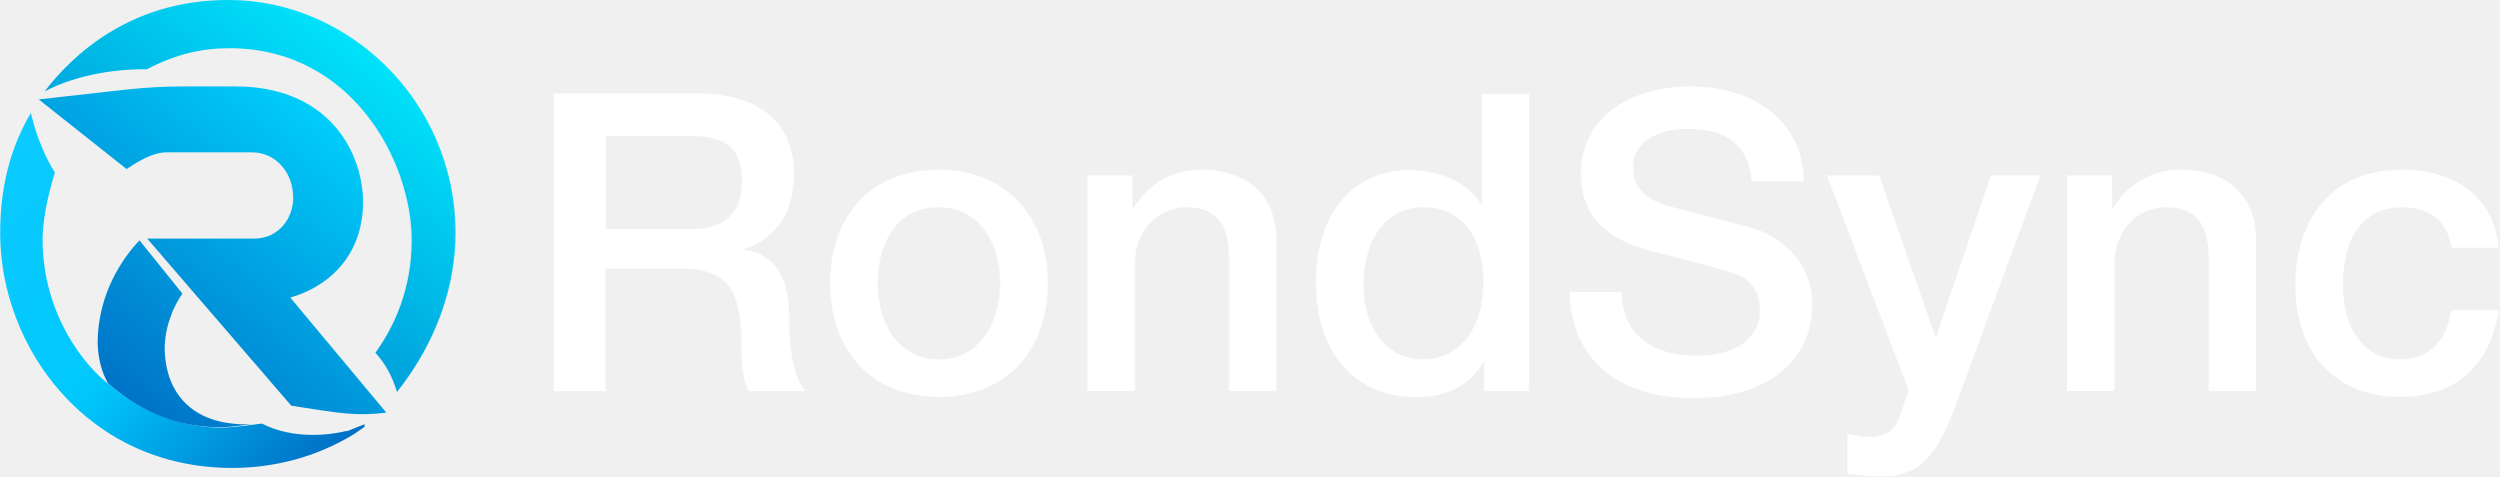
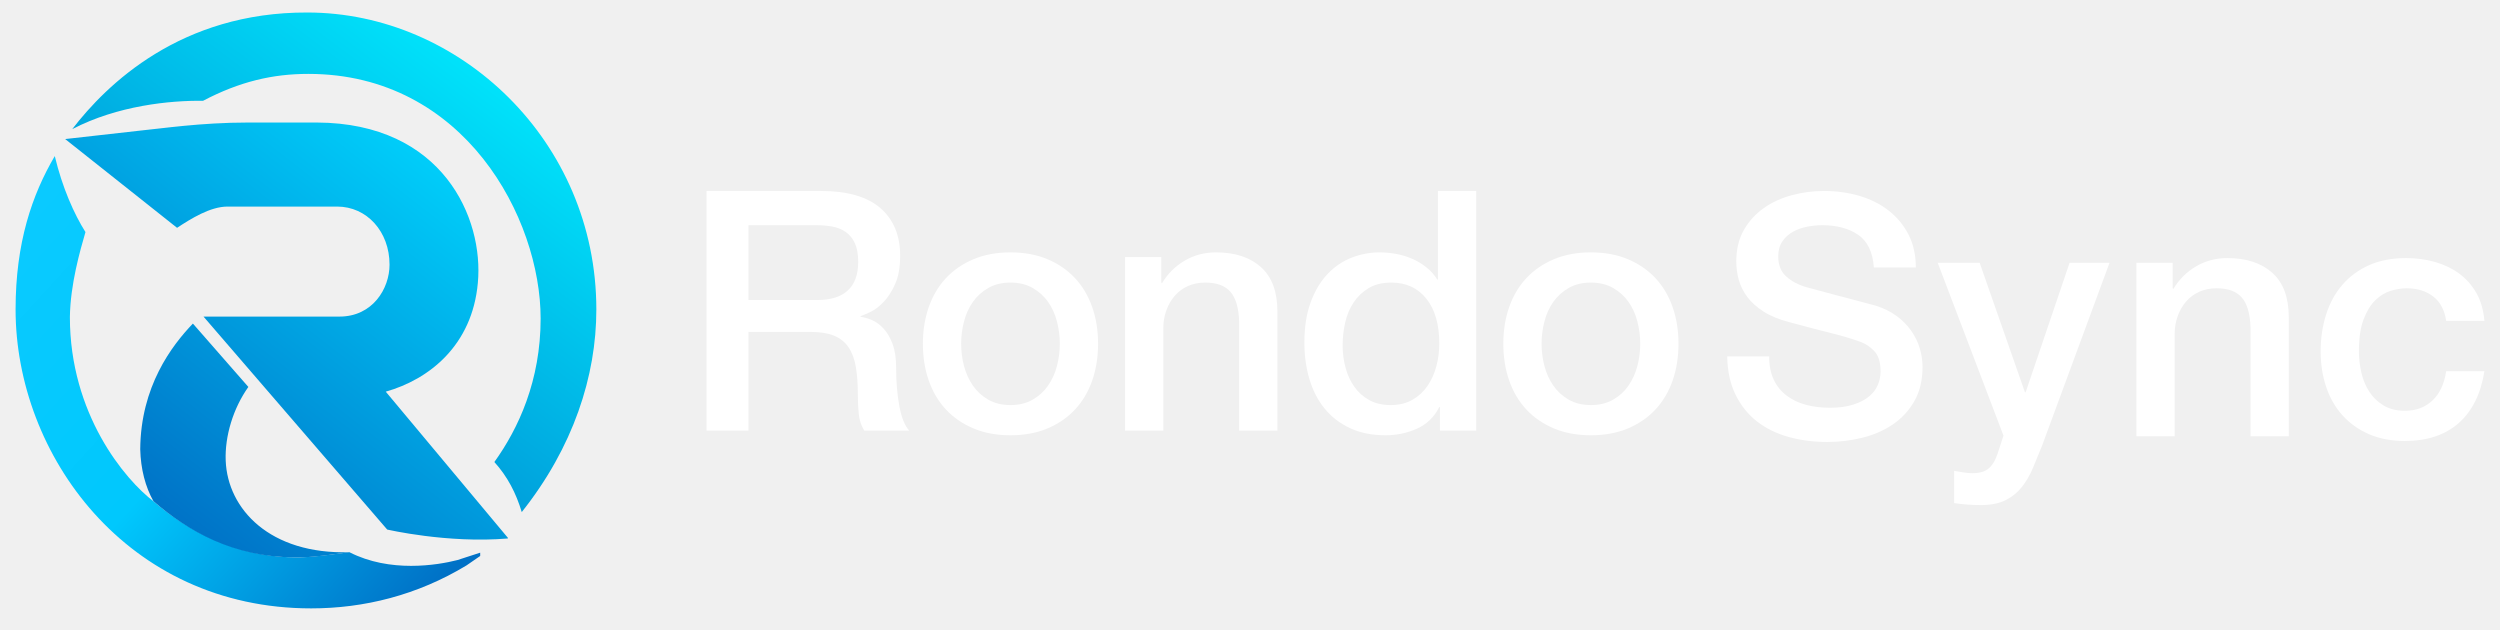
- <svg xmlns="http://www.w3.org/2000/svg" id="logo_layer_1" data-name="Layer 1" viewBox="0 0 142.6 27.18">
+ <svg xmlns="http://www.w3.org/2000/svg" id="_マーク" data-name="マーク" width="5194.573" height="1308.548" viewBox="0 0 5194.573 1308.548">
  <defs>
-     <style>
-       .cls-1 {
-         fill: #fff;
-       }
- 
-       .cls-2 {
-         fill: url(#gradient_secondary);
-       }
- 
-       .cls-3 {
-         fill: url(#gradient_primary);
-       }
- 
-       .cls-4 {
-         fill: url(#gradient_tertiary);
-       }
-     </style>
-     <linearGradient id="gradient_primary" data-name="Primary gradient" x1="17.09" y1="-442.02" x2="-1.36" y2="-425.18" gradientTransform="translate(0 -414.36) scale(1 -1)" gradientUnits="userSpaceOnUse">
+     <linearGradient id="_名称未設定グラデーション_4" data-name="名称未設定グラデーション 4" x1="99.193" y1="3388.98" x2="-757.485" y2="4171.096" gradientTransform="translate(726.5 4699) scale(1 -1)" gradientUnits="userSpaceOnUse">
      <stop offset="0" stop-color="#0071c6" />
-       <stop offset=".5" stop-color="#00c8fd" />
+       <stop offset=".502" stop-color="#00c8fd" />
      <stop offset="1" stop-color="#0acaff" />
    </linearGradient>
-     <linearGradient id="gradient_secondary" data-name="Secondary gradient" x1="21.59" y1="-416.11" x2="5.8" y2="-437.26" gradientTransform="translate(0 -414.36) scale(1 -1)" gradientUnits="userSpaceOnUse">
+     <linearGradient id="_名称未設定グラデーション_2" data-name="名称未設定グラデーション 2" x1="308.497" y1="4591.947" x2="-425.055" y2="3609.985" gradientTransform="translate(726.5 4699) scale(1 -1)" gradientUnits="userSpaceOnUse">
      <stop offset="0" stop-color="#00e8fd" />
      <stop offset="1" stop-color="#0071c6" />
    </linearGradient>
-     <linearGradient id="gradient_tertiary" data-name="Tertiary gradient" x1="19.06" y1="-420.03" x2="6.07" y2="-436.76" gradientTransform="translate(0 -414.36) scale(1 -1)" gradientUnits="userSpaceOnUse">
+     <linearGradient id="_名称未設定グラデーション_3" data-name="名称未設定グラデーション 3" x1="190.601" y1="4410.017" x2="-412.076" y2="3633.297" gradientTransform="translate(726.5 4699) scale(1 -1)" gradientUnits="userSpaceOnUse">
      <stop offset="0" stop-color="#00d2fc" />
      <stop offset="1" stop-color="#0071c6" />
    </linearGradient>
  </defs>
  <g>
-     <path class="cls-3" d="M19.78,24.58c-.91.23-3.02.51-4.84-.42-.55.06-1.27.19-2.18.23-1.48.02-3.99-.3-6.57-2.49-1.31-.99-3.76-3.93-3.76-8.26.02-1.48.46-3,.7-3.8-.51-.8-1.04-1.99-1.37-3.4-1.01,1.73-1.75,3.87-1.75,6.87,0,6.49,4.97,13.38,13.23,13.38,2.37,0,4.75-.59,6.95-1.92l.61-.42v-.15s-1.01.4-1.01.4Z" />
-     <path class="cls-2" d="M2.54,5.22C4.08,3.21,7.4-.02,13.06,0,19.86,0,25.99,5.75,25.99,13.29c0,2.98-1.04,6.17-3.34,9.07-.25-.85-.63-1.58-1.23-2.24,1.08-1.5,2.07-3.63,2.07-6.42,0-4.48-3.4-10.95-10.4-10.95-1.58,0-3.06.34-4.71,1.2-1.46-.02-3.82.21-5.85,1.27Z" />
-     <path class="cls-4" d="M16.57,16.97c1.94-.55,3.87-2.07,4.12-4.86.27-2.89-1.56-7.16-7.21-7.18h-3.09c-2.11,0-3.91.27-4.8.36l-3.38.38,5.01,3.97c.61-.4,1.48-.95,2.26-.95h4.9c1.33,0,2.35,1.12,2.35,2.6,0,1.08-.76,2.32-2.24,2.32h-6.09l8.22,9.53,1.61.25c1.14.17,2.26.34,3.78.15l.02-.02s-5.47-6.55-5.47-6.55ZM9.4,20.05c-.04-1.1.34-2.35,1.01-3.3l-2.45-3.04c-.95.99-2.37,3.02-2.39,5.83.02.89.23,1.69.59,2.32,1.56,1.35,3.55,2.49,6.32,2.51.66,0,1.31-.11,1.84-.17-3.55.11-4.84-1.99-4.92-4.16Z" />
+     <path d="M950.455,1163.7c-42.186,10.792-140.08,26.837-224.453-16.33-25.508,2.943-58.865,8.83-101.051,10.792-68.675.981-185.424-13.735-305.115-115.767-60.827-46.111-174.632-182.481-174.632-383.602.981-68.675,21.584-139.313,32.376-176.594-23.546-37.281-48.073-92.221-63.77-157.954-47.092,80.448-81.43,179.537-81.43,318.85,0,301.191,230.553,621.023,614.155,621.023,109.881,0,220.743-27.47,322.775-89.278l28.451-19.622v-6.868s-47.306,15.349-47.306,15.349Z" fill="url(#_名称未設定グラデーション_4)" />
+     <path d="M150.11,268.324C221.728,175.121,375.758,25.016,638.687,25.998c315.907,0,600.42,266.853,600.42,617.098,0,138.332-48.073,286.475-155.01,420.883-11.773-39.243-29.432-73.581-56.903-103.994,50.035-69.657,96.146-168.745,96.146-298.248,0-207.989-157.954-508.199-482.691-508.199-73.581,0-142.256,15.697-218.78,55.921-67.694-.981-177.575,9.811-271.759,58.865Z" fill="url(#_名称未設定グラデーション_2)" />
+     <path d="M801.546,813.803c90.259-25.508,179.537-96.146,191.31-225.648,12.754-134.408-72.6-332.586-334.548-333.567h-143.237c-98.108,0-181.499,12.754-222.705,16.678l-156.973,17.659,232.516,184.443c28.451-18.641,68.675-44.149,104.975-44.149h227.61c61.808,0,108.9,51.997,108.9,120.673,0,50.035-35.319,107.919-103.994,107.919h-282.551l381.639,442.466s125.029,29.131,250.175,18.64l.981-.981s-254.099-304.134-254.099-304.134ZM468.96,957.041c-1.962-51.016,15.697-108.9,47.092-153.048l-115.258-131.673c-44.149,46.111-108.428,130.692-109.409,261.176.981,41.205,10.792,78.486,27.47,107.919,72.6,62.789,164.821,115.767,293.342,116.748,33.159,1.187,88.891-7.502,113.805-10.792-164.821,4.905-253.118-89.278-257.043-190.329Z" fill="url(#_名称未設定グラデーション_3)" />
  </g>
  <g>
-     <path class="cls-1" d="M39.82,5.33c3.4,0,5.49,1.59,5.49,4.59,0,2.14-.97,3.64-2.81,4.28v.05c1.64.21,2.52,1.57,2.52,3.64,0,2.26.33,3.73.93,4.42h-3.19c-.31-.43-.45-1.19-.45-2.52,0-1.85-.29-3.04-.83-3.61-.55-.57-1.36-.86-2.45-.86h-4.47v6.99h-2.97V5.33h8.23ZM39.51,13.06c1.78,0,2.83-.88,2.83-2.71s-.86-2.59-2.85-2.59h-4.92v5.3h4.95Z" />
-     <path class="cls-1" d="M59.79,16.15c0,3.83-2.35,6.49-6.21,6.49s-6.21-2.64-6.21-6.49,2.35-6.47,6.21-6.47,6.21,2.71,6.21,6.47ZM53.58,20.5c2.4,0,3.49-2.21,3.49-4.35s-1.07-4.33-3.52-4.33-3.47,2.16-3.47,4.33,1.09,4.35,3.49,4.35Z" />
-     <path class="cls-1" d="M72.84,13.77v8.54h-2.71v-7.68c0-1.57-.55-2.81-2.4-2.81s-2.97,1.57-2.97,3.16v7.32h-2.71v-12.29h2.57v1.81l.05.05c.88-1.43,2.28-2.19,3.85-2.19,2.83,0,4.33,1.62,4.33,4.09Z" />
-     <path class="cls-1" d="M87.26,5.33v16.98h-2.57v-1.66h-.05c-.74,1.36-2.14,2-3.8,2-3.52,0-5.75-2.5-5.75-6.56s2.28-6.39,5.33-6.39c1.76,0,3.35.74,4.09,1.93h.05v-6.28h2.71ZM81.2,20.5c2.16,0,3.45-1.9,3.45-4.35,0-2.66-1.26-4.33-3.42-4.33s-3.42,1.85-3.42,4.47c0,2.38,1.28,4.21,3.4,4.21Z" />
-     <path class="cls-1" d="M102.93,10.34h-2.97v-.02c-.19-2-1.38-2.97-3.66-2.97-1.78,0-3.11.78-3.11,2.21,0,1.12.71,1.85,2.16,2.23l4.54,1.19c1.45.38,3.52,1.76,3.52,4.4,0,3.35-2.76,5.33-6.75,5.33-4.26,0-7.01-2.16-7.09-6.06h2.97c.02,2.42,1.71,3.64,4.3,3.64,2.28,0,3.59-1.07,3.59-2.57,0-1.07-.52-1.81-1.4-2.09-.95-.31-1.69-.52-4.85-1.33-2.69-.67-3.97-2.16-3.97-4.38,0-3.45,3.12-4.99,6.21-4.99,3.69,0,6.49,2,6.51,5.42Z" />
-     <path class="cls-1" d="M107.23,10.01l3.21,9.18h.05l3.11-9.18h2.83l-4.73,12.84c-.5,1.4-.97,2.33-1.36,2.85-.74,1.07-1.69,1.47-3.07,1.47-.57,0-1.19-.05-1.85-.14v-2.28c.4.05.74.17,1.28.17.88,0,1.43-.38,1.69-1.12l.52-1.55-4.66-12.24h2.97Z" />
-     <path class="cls-1" d="M128.74,13.77v8.54h-2.71v-7.68c0-1.57-.55-2.81-2.4-2.81s-2.97,1.57-2.97,3.16v7.32h-2.71v-12.29h2.57v1.81l.05.05c.88-1.43,2.28-2.19,3.85-2.19,2.83,0,4.33,1.62,4.33,4.09Z" />
-     <path class="cls-1" d="M142.6,14.13h-2.71c-.21-1.48-1.24-2.31-2.81-2.31-2.09,0-3.38,1.5-3.38,4.47,0,2.38,1.14,4.21,3.26,4.21,1.55,0,2.64-.95,2.92-2.81h2.71c-.52,3.23-2.52,4.95-5.64,4.95-3.59,0-5.97-2.42-5.97-6.35s2.19-6.61,6.06-6.61c3.19,0,5.28,1.64,5.54,4.45Z" />
+     <path d="M1468.011,396.789h237.779c54.847,0,95.988,11.854,123.422,35.563,27.424,23.708,41.141,56.721,41.141,99.017,0,23.708-3.486,43.352-10.46,58.922-6.972,15.58-15.112,28.131-24.406,37.653-9.305,9.535-18.478,16.388-27.543,20.57-9.065,4.184-15.69,6.974-19.874,8.368v1.395c7.431.937,15.45,3.258,24.058,6.972,8.596,3.727,16.615,9.654,24.057,17.781,7.431,8.14,13.597,18.719,18.478,31.728,4.881,13.019,7.323,29.287,7.323,48.81,0,29.288,2.201,55.904,6.623,79.841,4.413,23.947,11.266,41.032,20.57,51.252h-93.438c-6.515-10.688-10.351-22.543-11.505-35.562-1.165-13.009-1.742-25.561-1.742-37.655,0-22.771-1.395-42.415-4.184-58.922-2.789-16.496-7.91-30.213-15.341-41.141-7.442-10.917-17.553-18.936-30.332-24.057-12.791-5.109-29.179-7.67-49.16-7.67h-128.304v205.007h-87.162v-497.872ZM1555.172,623.411h142.948c27.892,0,49.04-6.625,63.454-19.872,14.404-13.249,21.616-33.122,21.616-59.619,0-15.798-2.331-28.698-6.972-38.7-4.652-9.991-11.049-17.781-19.176-23.36-8.14-5.578-17.433-9.293-27.893-11.156-10.458-1.852-21.267-2.789-32.424-2.789h-141.553v155.498Z" fill="#fff" />
+     <path d="M2099.612,904.423c-28.828,0-54.509-4.772-77.052-14.294-22.553-9.523-41.609-22.663-57.178-39.398-15.58-16.735-27.435-36.717-35.562-59.968-8.139-23.239-12.203-48.811-12.203-76.703,0-27.424,4.065-52.754,12.203-76.005,8.127-23.241,19.982-43.232,35.562-59.968,15.569-16.735,34.626-29.864,57.178-39.397,22.543-9.523,48.224-14.295,77.052-14.295s54.498,4.772,77.052,14.295c22.543,9.533,41.598,22.662,57.178,39.397,15.569,16.735,27.424,36.727,35.562,59.968,8.129,23.251,12.203,48.582,12.203,76.005,0,27.892-4.075,53.464-12.203,76.703-8.139,23.251-19.993,43.232-35.562,59.968-15.58,16.735-34.636,29.875-57.178,39.398-22.554,9.522-48.234,14.294-77.052,14.294ZM2099.612,841.666c17.662,0,33.002-3.715,46.022-11.156,13.009-7.431,23.709-17.192,32.076-29.287,8.368-12.083,14.523-25.68,18.479-40.792,3.943-15.101,5.927-30.562,5.927-46.371,0-15.341-1.983-30.681-5.927-46.022-3.956-15.341-10.111-28.938-18.479-40.792-8.367-11.854-19.067-21.496-32.076-28.938-13.019-7.431-28.36-11.156-46.022-11.156s-33.012,3.726-46.022,11.156c-13.019,7.442-23.708,17.083-32.076,28.938-8.367,11.854-14.535,25.451-18.478,40.792-3.956,15.341-5.928,30.681-5.928,46.022,0,15.809,1.972,31.27,5.928,46.371,3.943,15.112,10.111,28.709,18.478,40.792,8.368,12.094,19.056,21.856,32.076,29.287,13.009,7.442,28.35,11.156,46.022,11.156Z" fill="#fff" />
+     <path d="M2337.658,534.158h75.308v52.995l1.395,1.395c12.083-19.982,27.893-35.671,47.417-47.068,19.525-11.386,41.141-17.084,64.85-17.084,39.506,0,70.656,10.231,93.438,30.681,22.771,20.461,34.167,51.142,34.167,92.044v247.541h-79.492v-226.623c-.937-28.35-6.974-48.919-18.13-61.71-11.156-12.781-28.59-19.176-52.297-19.176-13.489,0-25.572,2.44-36.26,7.321-10.698,4.882-19.763,11.625-27.194,20.221-7.442,8.607-13.249,18.718-17.433,30.332-4.183,11.626-6.276,23.949-6.276,36.957v212.677h-79.492v-360.504Z" fill="#fff" />
+     <path d="M3067.302,894.662h-75.308v-48.811h-1.395c-10.7,20.919-26.269,35.911-46.72,44.976-20.461,9.065-42.077,13.597-64.849,13.597-28.36,0-53.115-5-74.263-14.992-21.159-9.991-38.701-23.588-52.646-40.792-13.946-17.192-24.406-37.534-31.378-61.013-6.974-23.469-10.46-48.692-10.46-75.657,0-32.534,4.413-60.666,13.249-84.373,8.825-23.708,20.569-43.232,35.213-58.573,14.644-15.341,31.379-26.606,50.206-33.819,18.827-7.202,38.003-10.808,57.527-10.808,11.156,0,22.543,1.046,34.167,3.138,11.615,2.092,22.771,5.47,33.471,10.111,10.688,4.652,20.57,10.58,29.635,17.781,9.065,7.213,16.615,15.69,22.662,25.452h1.395v-184.088h79.492v497.872ZM2789.776,718.245c0,15.341,1.972,30.453,5.927,45.324,3.944,14.884,9.991,28.133,18.13,39.746,8.127,11.626,18.479,20.919,31.03,27.893,12.551,6.972,27.424,10.458,44.627,10.458,17.661,0,32.882-3.715,45.673-11.156,12.781-7.431,23.239-17.192,31.379-29.287,8.127-12.083,14.174-25.68,18.129-40.792,3.944-15.101,5.928-30.562,5.928-46.371,0-39.975-8.956-71.124-26.846-93.438-17.902-22.313-42.187-33.469-72.868-33.469-18.598,0-34.288,3.835-47.068,11.505-12.792,7.671-23.251,17.672-31.379,29.983-8.139,12.323-13.946,26.269-17.432,41.838-3.487,15.58-5.23,31.498-5.23,47.766Z" fill="#fff" />
+     <path d="M3305.626,904.423c-28.828,0-54.509-4.772-77.052-14.294-22.553-9.523-41.609-22.663-57.178-39.398-15.58-16.735-27.435-36.717-35.562-59.968-8.139-23.239-12.203-48.811-12.203-76.703,0-27.424,4.065-52.754,12.203-76.005,8.127-23.241,19.982-43.232,35.562-59.968,15.569-16.735,34.626-29.864,57.178-39.397,22.543-9.523,48.224-14.295,77.052-14.295s54.498,4.772,77.052,14.295c22.543,9.533,41.598,22.662,57.178,39.397,15.569,16.735,27.424,36.727,35.562,59.968,8.129,23.251,12.203,48.582,12.203,76.005,0,27.892-4.075,53.464-12.203,76.703-8.139,23.251-19.993,43.232-35.562,59.968-15.58,16.735-34.636,29.875-57.178,39.398-22.554,9.522-48.234,14.294-77.052,14.294ZM3305.626,841.666c17.662,0,33.002-3.715,46.022-11.156,13.009-7.431,23.709-17.192,32.076-29.287,8.368-12.083,14.523-25.68,18.479-40.792,3.943-15.101,5.927-30.562,5.927-46.371,0-15.341-1.983-30.681-5.927-46.022-3.956-15.341-10.111-28.938-18.479-40.792-8.367-11.854-19.067-21.496-32.076-28.938-13.019-7.431-28.36-11.156-46.022-11.156s-33.012,3.726-46.022,11.156c-13.019,7.442-23.708,17.083-32.076,28.938-8.367,11.854-14.535,25.451-18.478,40.792-3.956,15.341-5.928,30.681-5.928,46.022,0,15.809,1.972,31.27,5.928,46.371,3.943,15.112,10.111,28.709,18.478,40.792,8.368,12.094,19.056,21.856,32.076,29.287,13.009,7.442,28.35,11.156,46.022,11.156Z" fill="#fff" />
+     <path d="M3676.024,740.557c0,19.067,3.246,35.334,9.762,48.811,6.505,13.488,15.57,24.525,27.195,33.122,11.615,8.607,24.983,14.882,40.095,18.827,15.101,3.954,31.487,5.927,49.159,5.927,19.056,0,35.322-2.201,48.811-6.623,13.478-4.413,24.406-10.112,32.773-17.084,8.368-6.974,14.404-14.992,18.13-24.057,3.716-9.065,5.579-18.239,5.579-27.544,0-19.055-4.303-33.122-12.9-42.187-8.607-9.065-18.021-15.45-28.241-19.176-17.672-6.504-38.242-12.66-61.711-18.478-23.479-5.807-52.417-13.358-86.814-22.663-21.388-5.578-39.169-12.9-53.343-21.965-14.186-9.064-25.451-19.175-33.82-30.332-8.367-11.156-14.295-23.01-17.781-35.561-3.486-12.551-5.23-25.331-5.23-38.352,0-25.103,5.23-46.828,15.69-65.198,10.46-18.359,24.285-33.579,41.49-45.673,17.192-12.083,36.717-21.028,58.573-26.846,21.845-5.807,43.929-8.716,66.243-8.716,26.029,0,50.555,3.378,73.566,10.111,23.011,6.744,43.232,16.855,60.664,30.333,17.432,13.488,31.259,30.104,41.49,49.857,10.22,19.764,15.341,42.655,15.341,68.684h-87.163c-2.332-32.076-13.249-54.738-32.774-67.986-19.523-13.249-44.397-19.873-74.61-19.873-10.231,0-20.691,1.046-31.379,3.138-10.698,2.092-20.461,5.578-29.287,10.459-8.835,4.882-16.158,11.505-21.965,19.873-5.817,8.368-8.716,18.827-8.716,31.379,0,17.672,5.458,31.498,16.386,41.49,10.918,10.002,25.213,17.552,42.885,22.662,1.852.468,9.174,2.44,21.965,5.927,12.78,3.486,27.075,7.322,42.883,11.505,15.799,4.184,31.259,8.258,46.371,12.203,15.101,3.954,25.908,6.864,32.425,8.716,16.266,5.121,30.441,12.094,42.534,20.919,12.083,8.835,22.194,18.946,30.333,30.332,8.127,11.396,14.174,23.6,18.129,36.608,3.944,13.021,5.928,26.04,5.928,39.05,0,27.892-5.698,51.72-17.084,71.473-11.396,19.765-26.388,35.911-44.976,48.462-18.598,12.551-39.746,21.737-63.454,27.544-23.709,5.806-47.885,8.716-72.519,8.716-28.361,0-55.087-3.487-80.19-10.46-25.102-6.974-46.958-17.662-65.545-32.076-18.6-14.404-33.471-32.882-44.628-55.436-11.156-22.541-16.974-49.159-17.432-79.84h87.163Z" fill="#fff" />
+     <path d="M4026.213,546.011h87.163l94.136,269.157h1.395l91.346-269.157h82.979l-140.157,380.028c-6.515,16.266-12.9,31.836-19.176,46.719-6.276,14.872-13.946,28.001-23.011,39.397-9.065,11.386-20.342,20.451-33.82,27.195-13.488,6.734-30.681,10.111-51.599,10.111-18.598,0-36.958-1.395-55.087-4.183v-66.941c6.504.926,12.78,1.972,18.827,3.137,6.036,1.155,12.311,1.744,18.827,1.744,9.293,0,16.964-1.166,23.011-3.486,6.036-2.332,11.037-5.698,14.993-10.111,3.943-4.424,7.321-9.654,10.111-15.69,2.788-6.047,5.338-13.019,7.67-20.919l9.065-27.892-136.672-359.109Z" fill="#fff" />
+     <path d="M4439.099,546.011h75.308v52.995l1.395,1.395c12.083-19.982,27.893-35.671,47.417-47.068,19.525-11.386,41.141-17.084,64.85-17.084,39.506,0,70.656,10.231,93.438,30.681,22.771,20.461,34.167,51.142,34.167,92.044v247.541h-79.492v-226.623c-.937-28.35-6.974-48.919-18.13-61.711-11.156-12.779-28.59-19.175-52.297-19.175-13.489,0-25.572,2.44-36.26,7.321-10.698,4.882-19.763,11.625-27.194,20.222-7.442,8.607-13.249,18.718-17.433,30.332-4.183,11.626-6.276,23.949-6.276,36.957v212.677h-79.492v-360.504Z" fill="#fff" />
+     <path d="M5082.7,666.644c-3.258-22.314-12.202-39.159-26.846-50.555-14.644-11.385-33.122-17.083-55.436-17.083-10.23,0-21.158,1.743-32.773,5.23-11.625,3.487-22.314,10.002-32.076,19.523-9.762,9.533-17.902,22.782-24.406,39.746-6.515,16.975-9.762,39.169-9.762,66.592,0,14.882,1.742,29.755,5.23,44.627,3.486,14.884,9.065,28.132,16.735,39.746,7.67,11.625,17.541,21.039,29.634,28.241,12.083,7.212,26.727,10.807,43.93,10.807,23.239,0,42.415-7.201,57.527-21.616,15.101-14.403,24.515-34.624,28.241-60.664h79.492c-7.442,46.958-25.223,82.869-53.343,107.733-28.133,24.874-65.437,37.305-111.917,37.305-28.36,0-53.343-4.772-74.959-14.294-21.616-9.523-39.867-22.543-54.739-39.05-14.882-16.496-26.148-36.14-33.818-58.922-7.67-22.771-11.505-47.417-11.505-73.914,0-26.955,3.715-52.297,11.156-76.006,7.431-23.708,18.588-44.277,33.471-61.71,14.872-17.433,33.35-31.139,55.436-41.141,22.073-9.991,47.994-14.992,77.749-14.992,20.919,0,40.792,2.68,59.619,8.019,18.828,5.35,35.563,13.369,50.206,24.057,14.644,10.699,26.606,24.177,35.911,40.444,9.293,16.276,14.872,35.561,16.735,57.876h-79.492Z" fill="#fff" />
  </g>
</svg>
